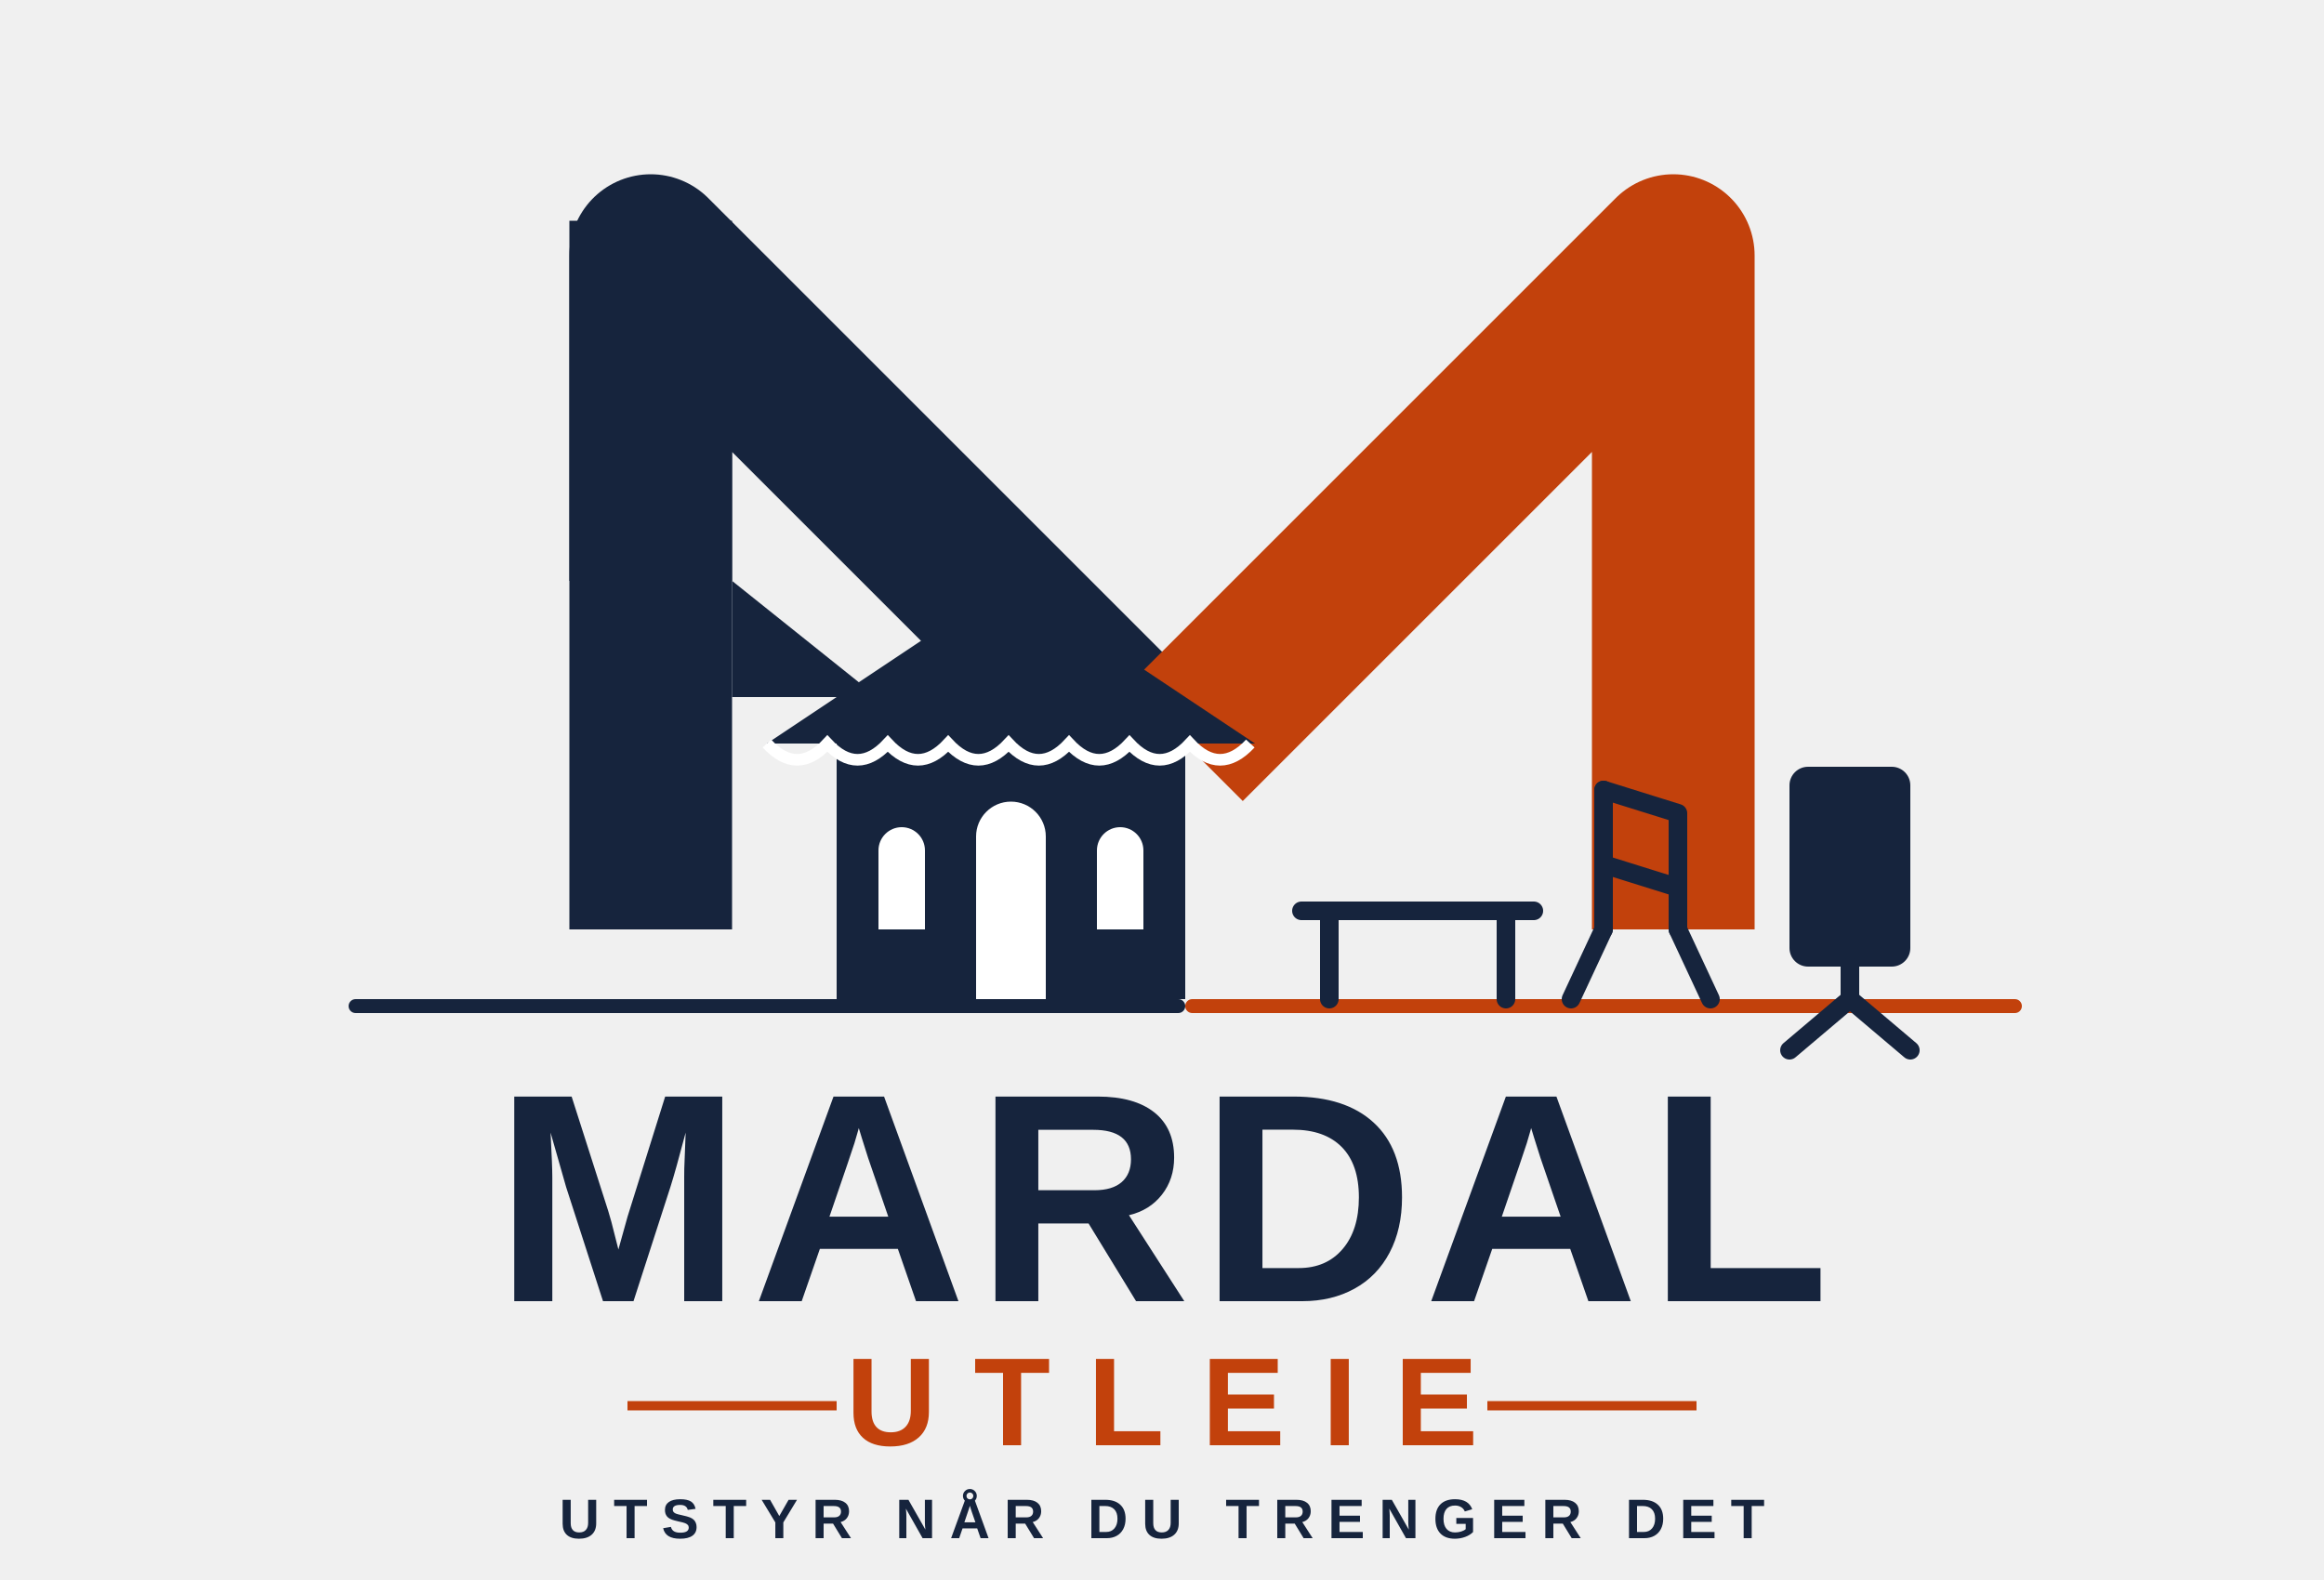
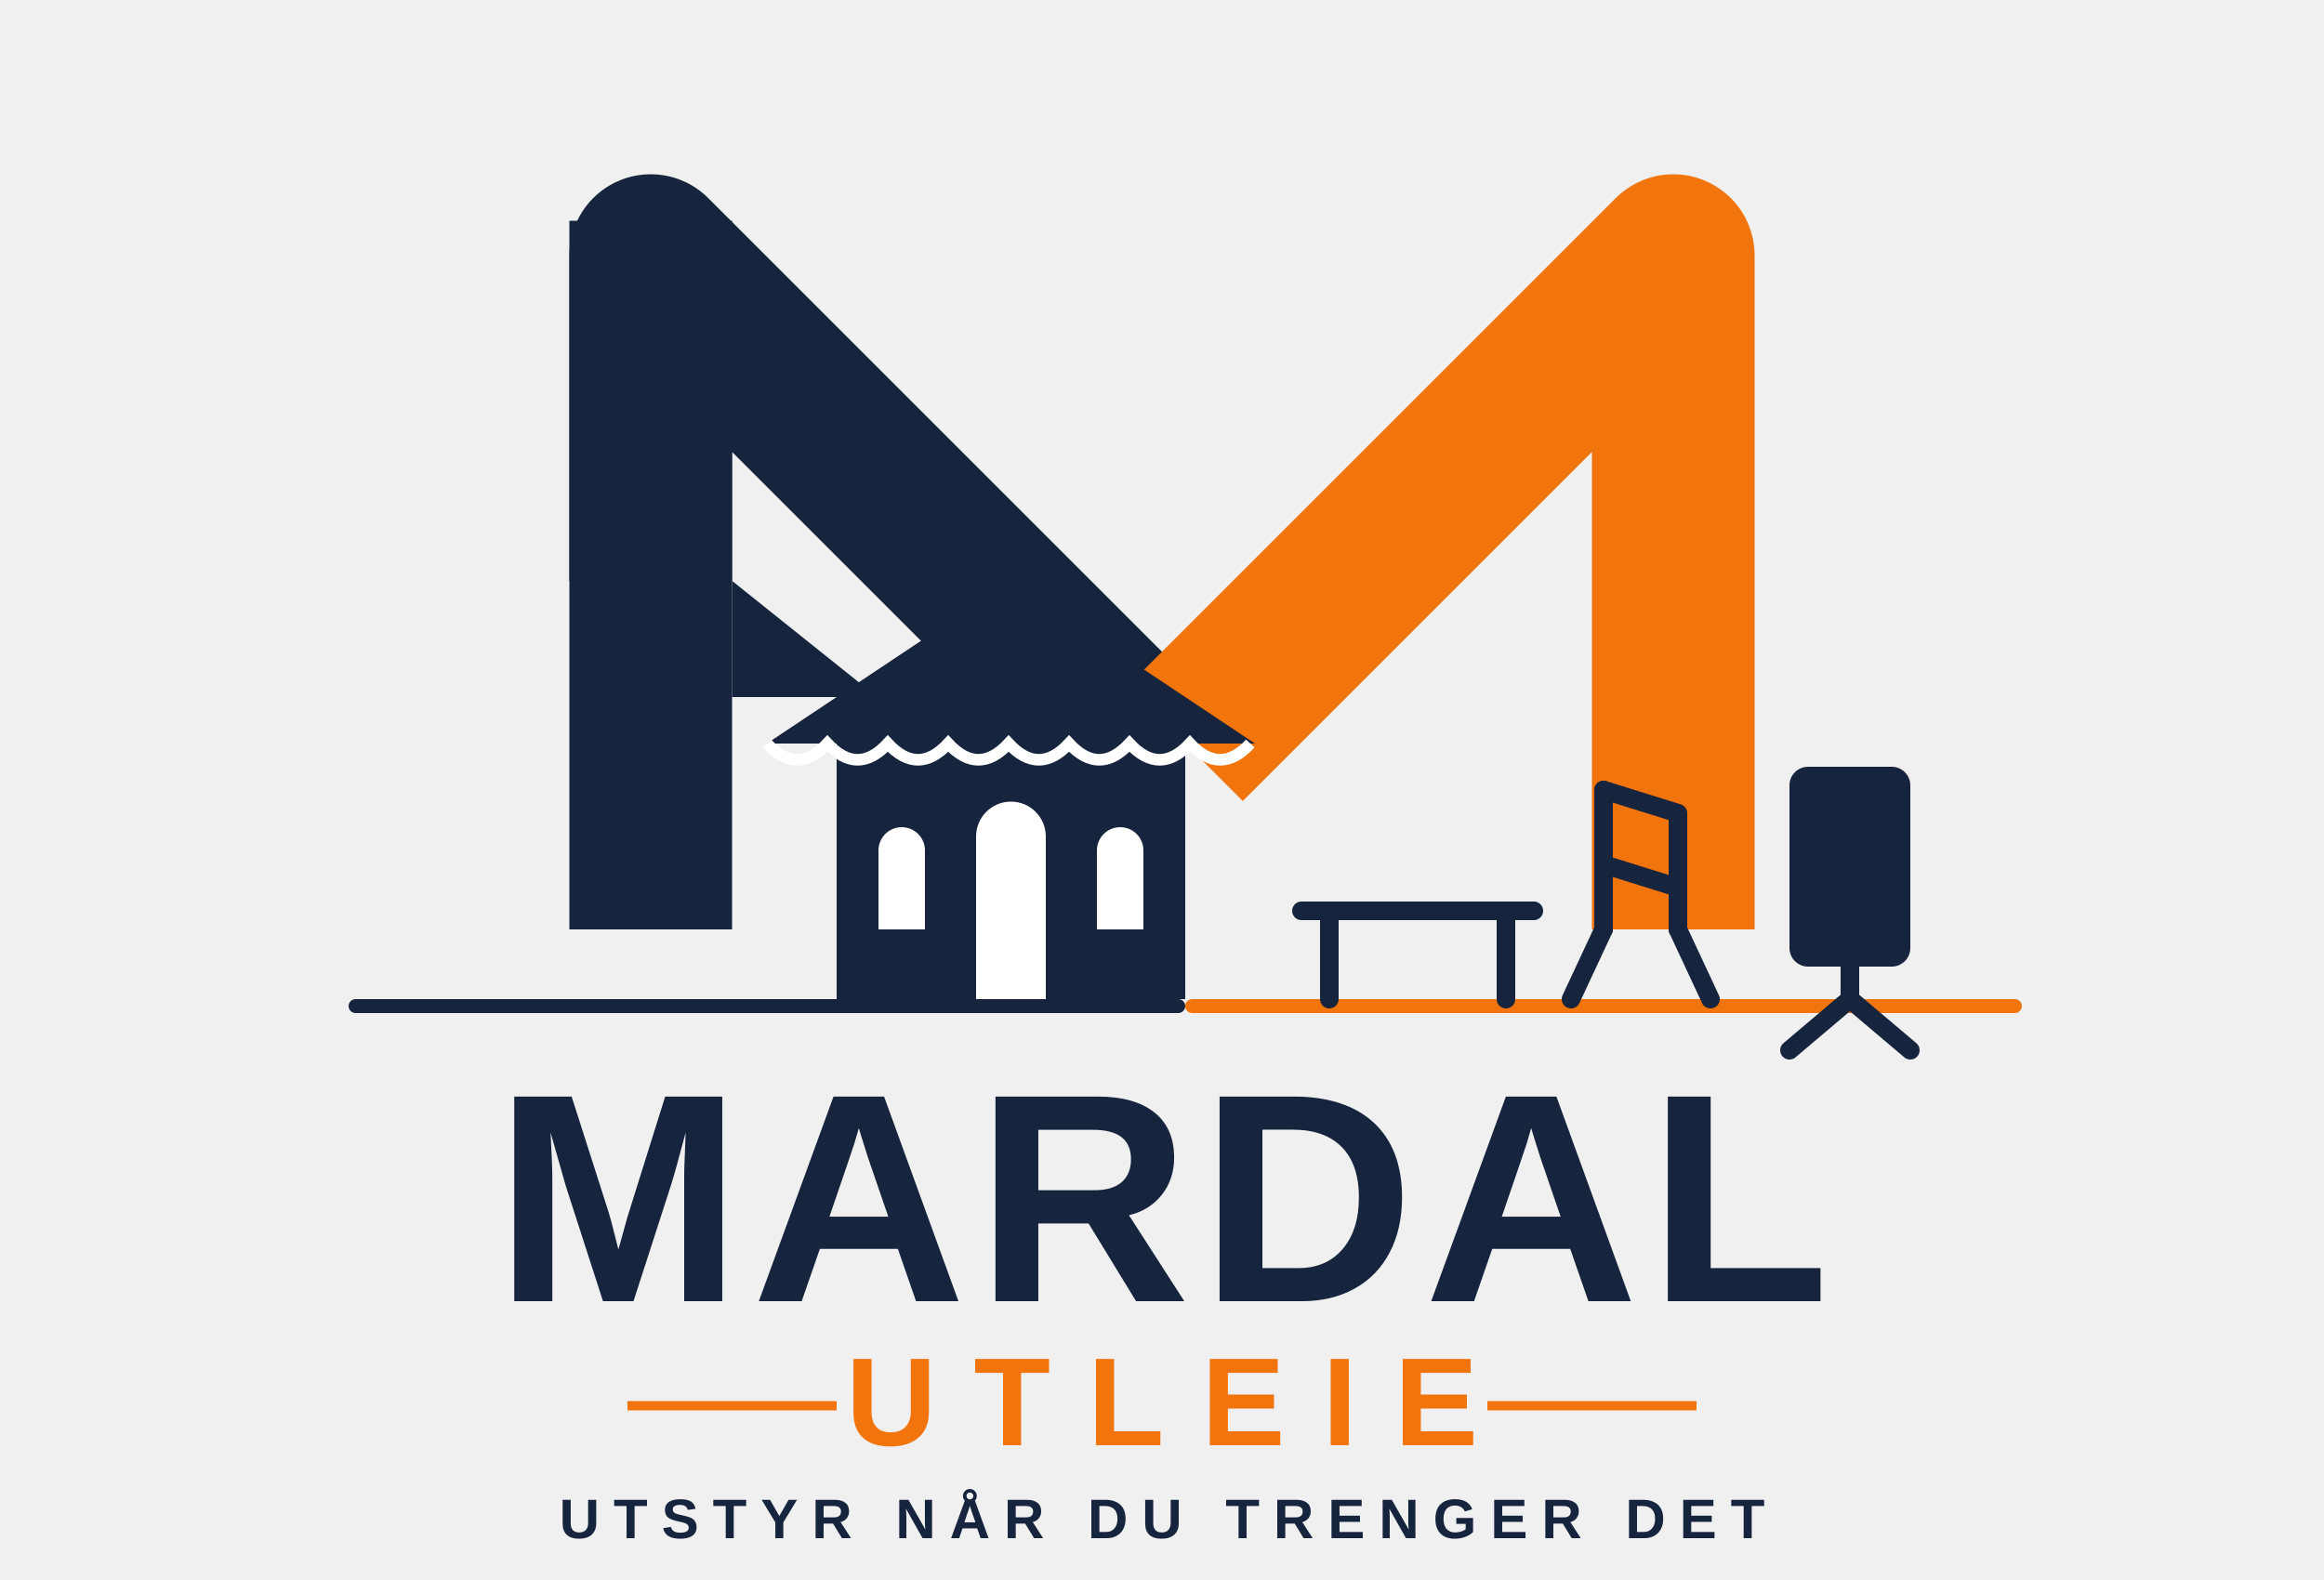
<svg xmlns="http://www.w3.org/2000/svg" width="1000" height="680" viewBox="0 0 1000 680" fill="none" role="img" aria-label="Mardal Utleie – utstyr når du trenger det">
  <defs>
    <style>
      .navy { fill: #16243d; }
-       .gold { fill: #c2410c; }
+       .gold { fill: #f2740d; }
      .stk-navy { stroke: #16243d; }
-       .stk-gold { stroke: #c2410c; }
+       .stk-gold { stroke: #f2740d; }
    </style>
  </defs>
  <path d="M245 400 V95 h70 V300 L500 300 465 370 315 250 h-70 V400 Z" class="navy" />
  <polyline points="280,400 280,110 490,320" fill="none" class="stk-navy" stroke-width="70" stroke-linejoin="round" stroke-linecap="butt" />
  <polyline points="510,320 720,110 720,400" fill="none" class="stk-gold" stroke-width="70" stroke-linejoin="round" stroke-linecap="butt" />
  <rect x="150" y="430" width="360" height="6" rx="3" class="navy" />
  <rect x="510" y="430" width="360" height="6" rx="3" class="gold" />
  <g class="navy">
    <path d="M360 430 V320 h150 V430 Z" fill="#16243d" />
    <path d="M420 430 v-70 a15 15 0 0 1 30 0 v70 Z" fill="#ffffff" />
    <path d="M378 400 v-34 a10 10 0 0 1 20 0 v34 Z" fill="#ffffff" />
    <path d="M472 400 v-34 a10 10 0 0 1 20 0 v34 Z" fill="#ffffff" />
    <path d="M330 320 L435 250 L540 320 Z" fill="#16243d" />
    <path d="M330 320 q13 14 26 0 q13 14 26 0 q13 14 26 0 q13 14 26 0 q13 14 26 0 q13 14 26 0 q13 14 26 0 q13 14 26 0" fill="none" stroke="#ffffff" stroke-width="5" />
  </g>
  <g stroke="#16243d" stroke-width="8" stroke-linecap="round" fill="none">
    <line x1="560" y1="392" x2="660" y2="392" />
    <line x1="572" y1="392" x2="572" y2="430" />
    <line x1="648" y1="392" x2="648" y2="430" />
  </g>
  <g stroke="#16243d" stroke-width="8" stroke-linecap="round" stroke-linejoin="round" fill="none">
    <path d="M690 340 L690 400" />
    <path d="M690 340 L722 350 L722 400" />
    <path d="M690 372 L722 382" />
    <path d="M690 400 L676 430" />
    <path d="M722 400 L736 430" />
  </g>
  <g class="navy">
    <rect x="770" y="330" width="52" height="86" rx="8" fill="#16243d" />
  </g>
  <g stroke="#16243d" stroke-width="8" stroke-linecap="round" fill="none">
    <line x1="796" y1="416" x2="796" y2="430" />
    <line x1="796" y1="430" x2="770" y2="452" />
    <line x1="796" y1="430" x2="822" y2="452" />
  </g>
  <text x="500" y="560" text-anchor="middle" font-family="'Arial Black', 'Segoe UI', Arial, sans-serif" font-weight="800" font-size="128" letter-spacing="4" class="navy">MARDAL</text>
  <line x1="270" y1="605" x2="360" y2="605" class="stk-gold" stroke-width="4" />
  <line x1="640" y1="605" x2="730" y2="605" class="stk-gold" stroke-width="4" />
  <text x="500" y="622" text-anchor="middle" font-family="'Arial', 'Segoe UI', sans-serif" font-weight="700" font-size="54" letter-spacing="16" class="gold">UTLEIE</text>
  <text x="500" y="662" text-anchor="middle" font-family="'Arial', 'Segoe UI', sans-serif" font-weight="600" font-size="24" letter-spacing="6" class="navy">UTSTYR NÅR DU TRENGER DET</text>
</svg>
